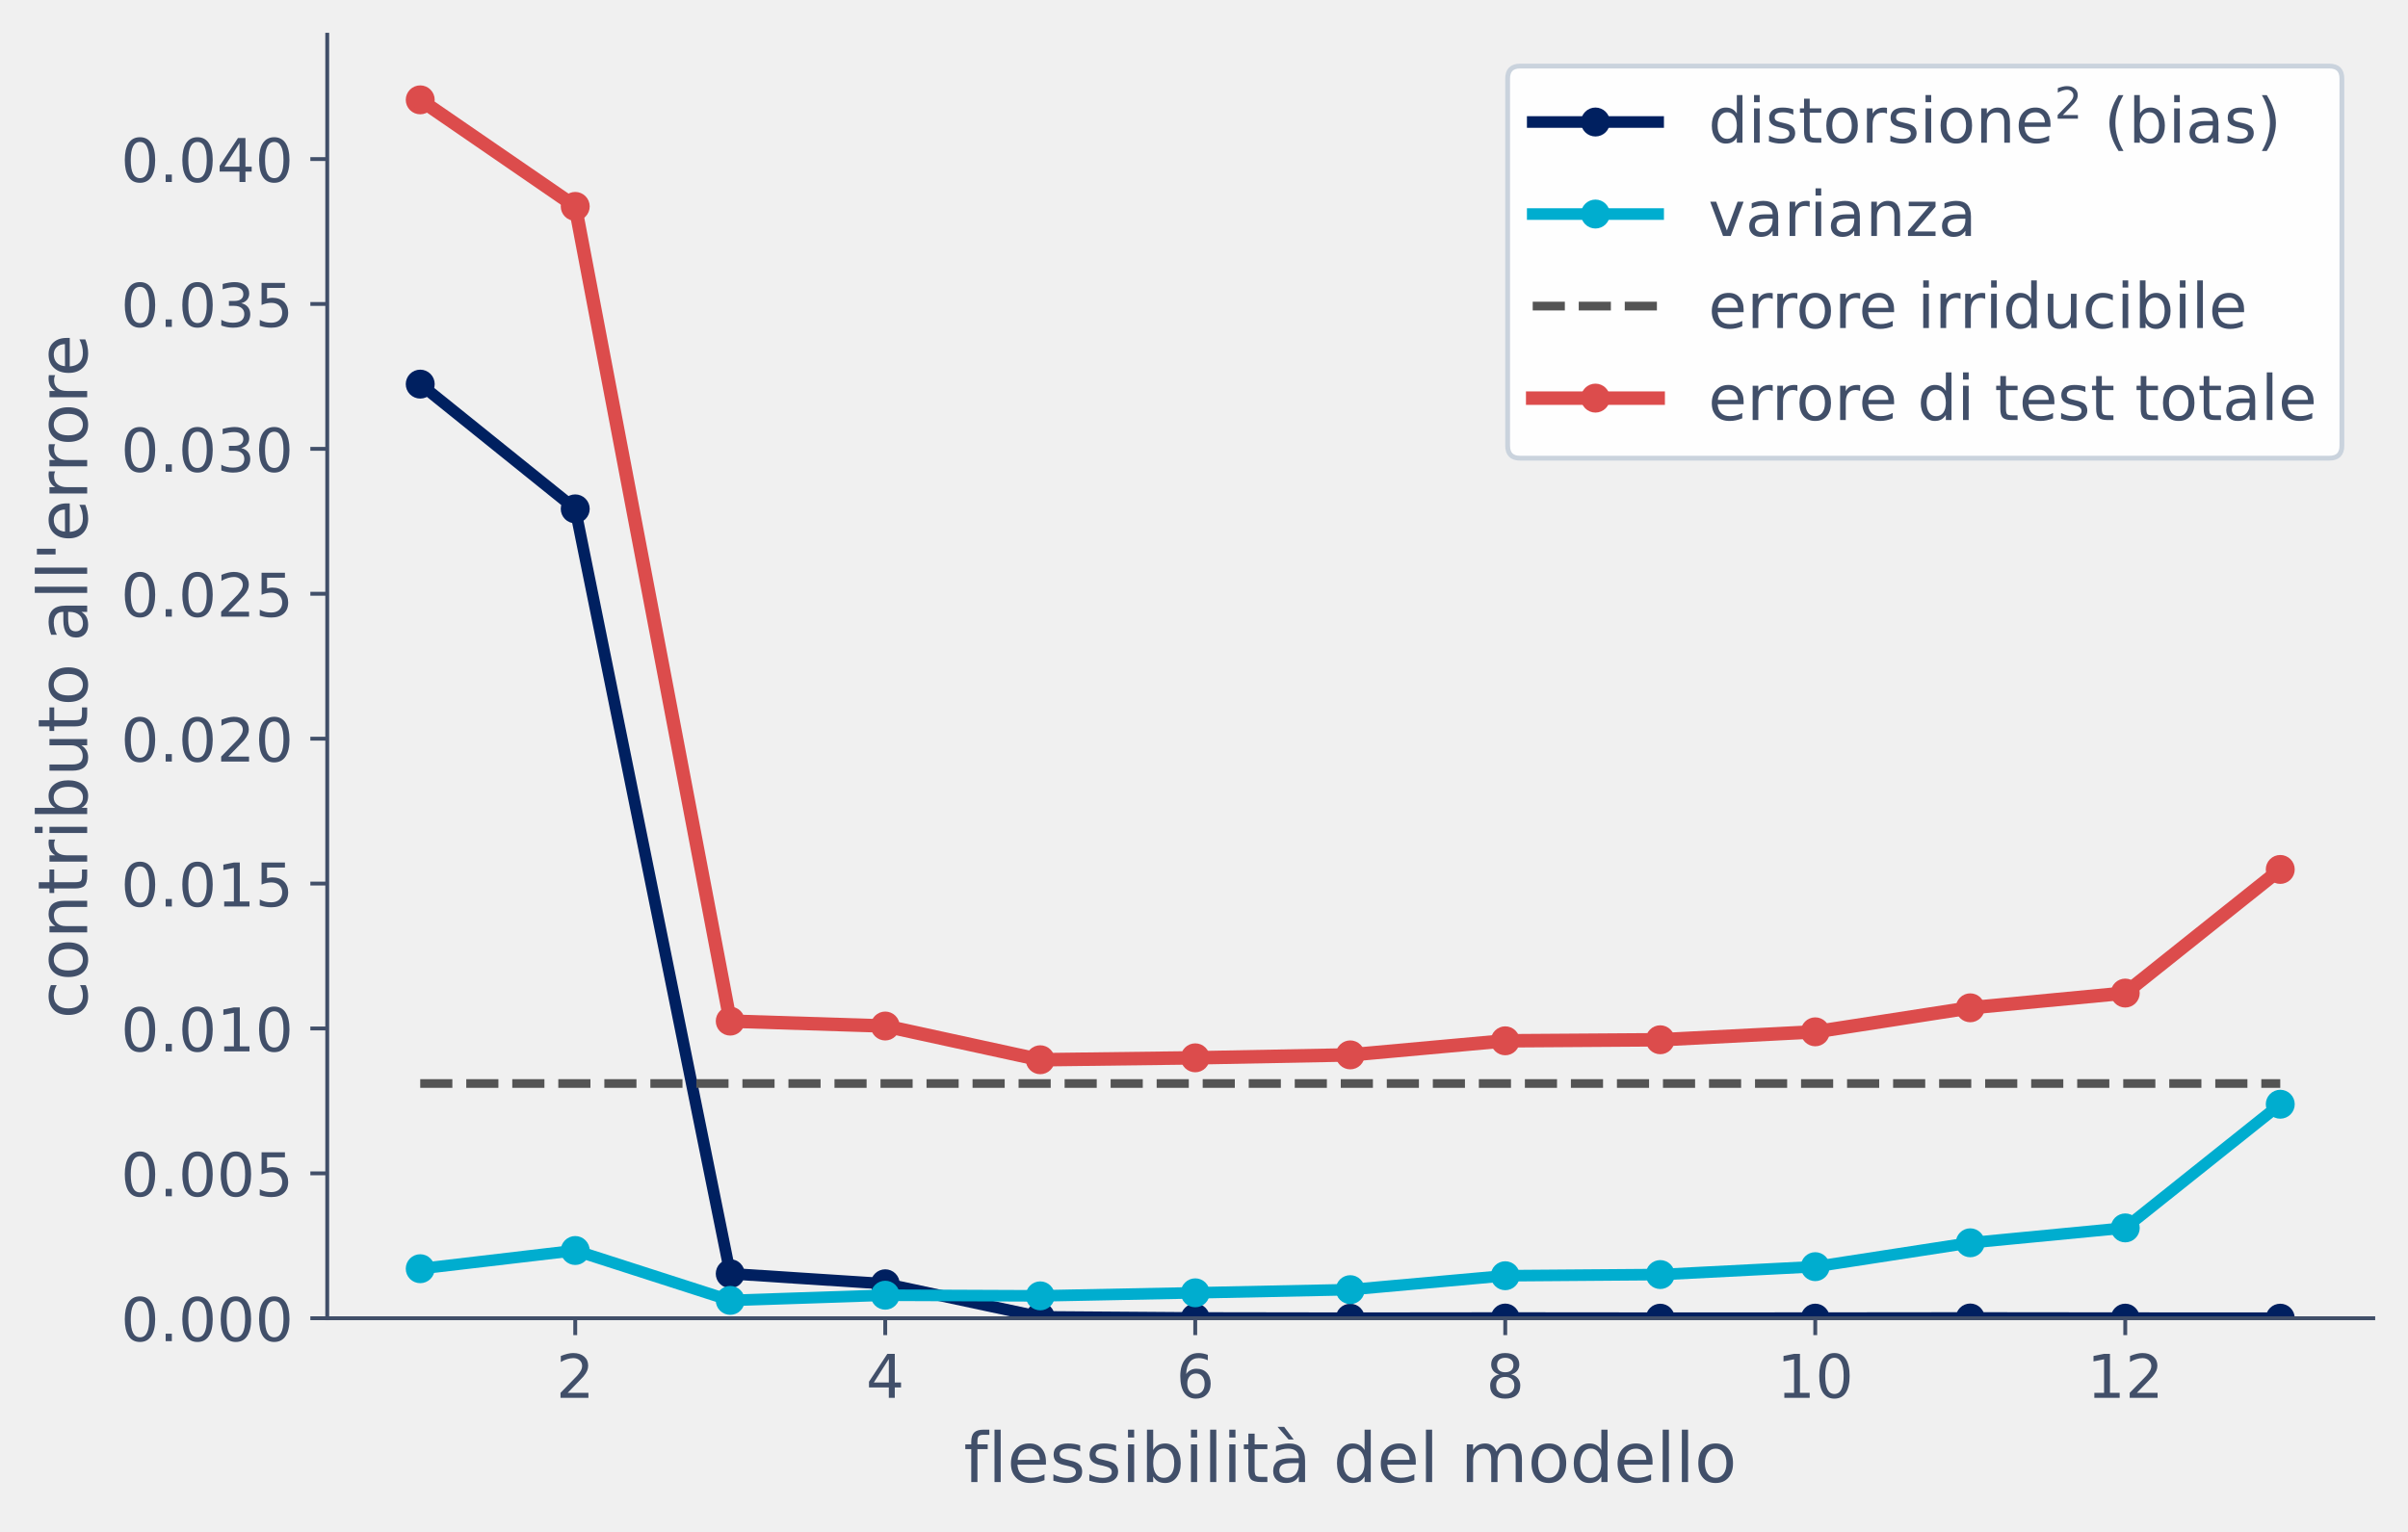
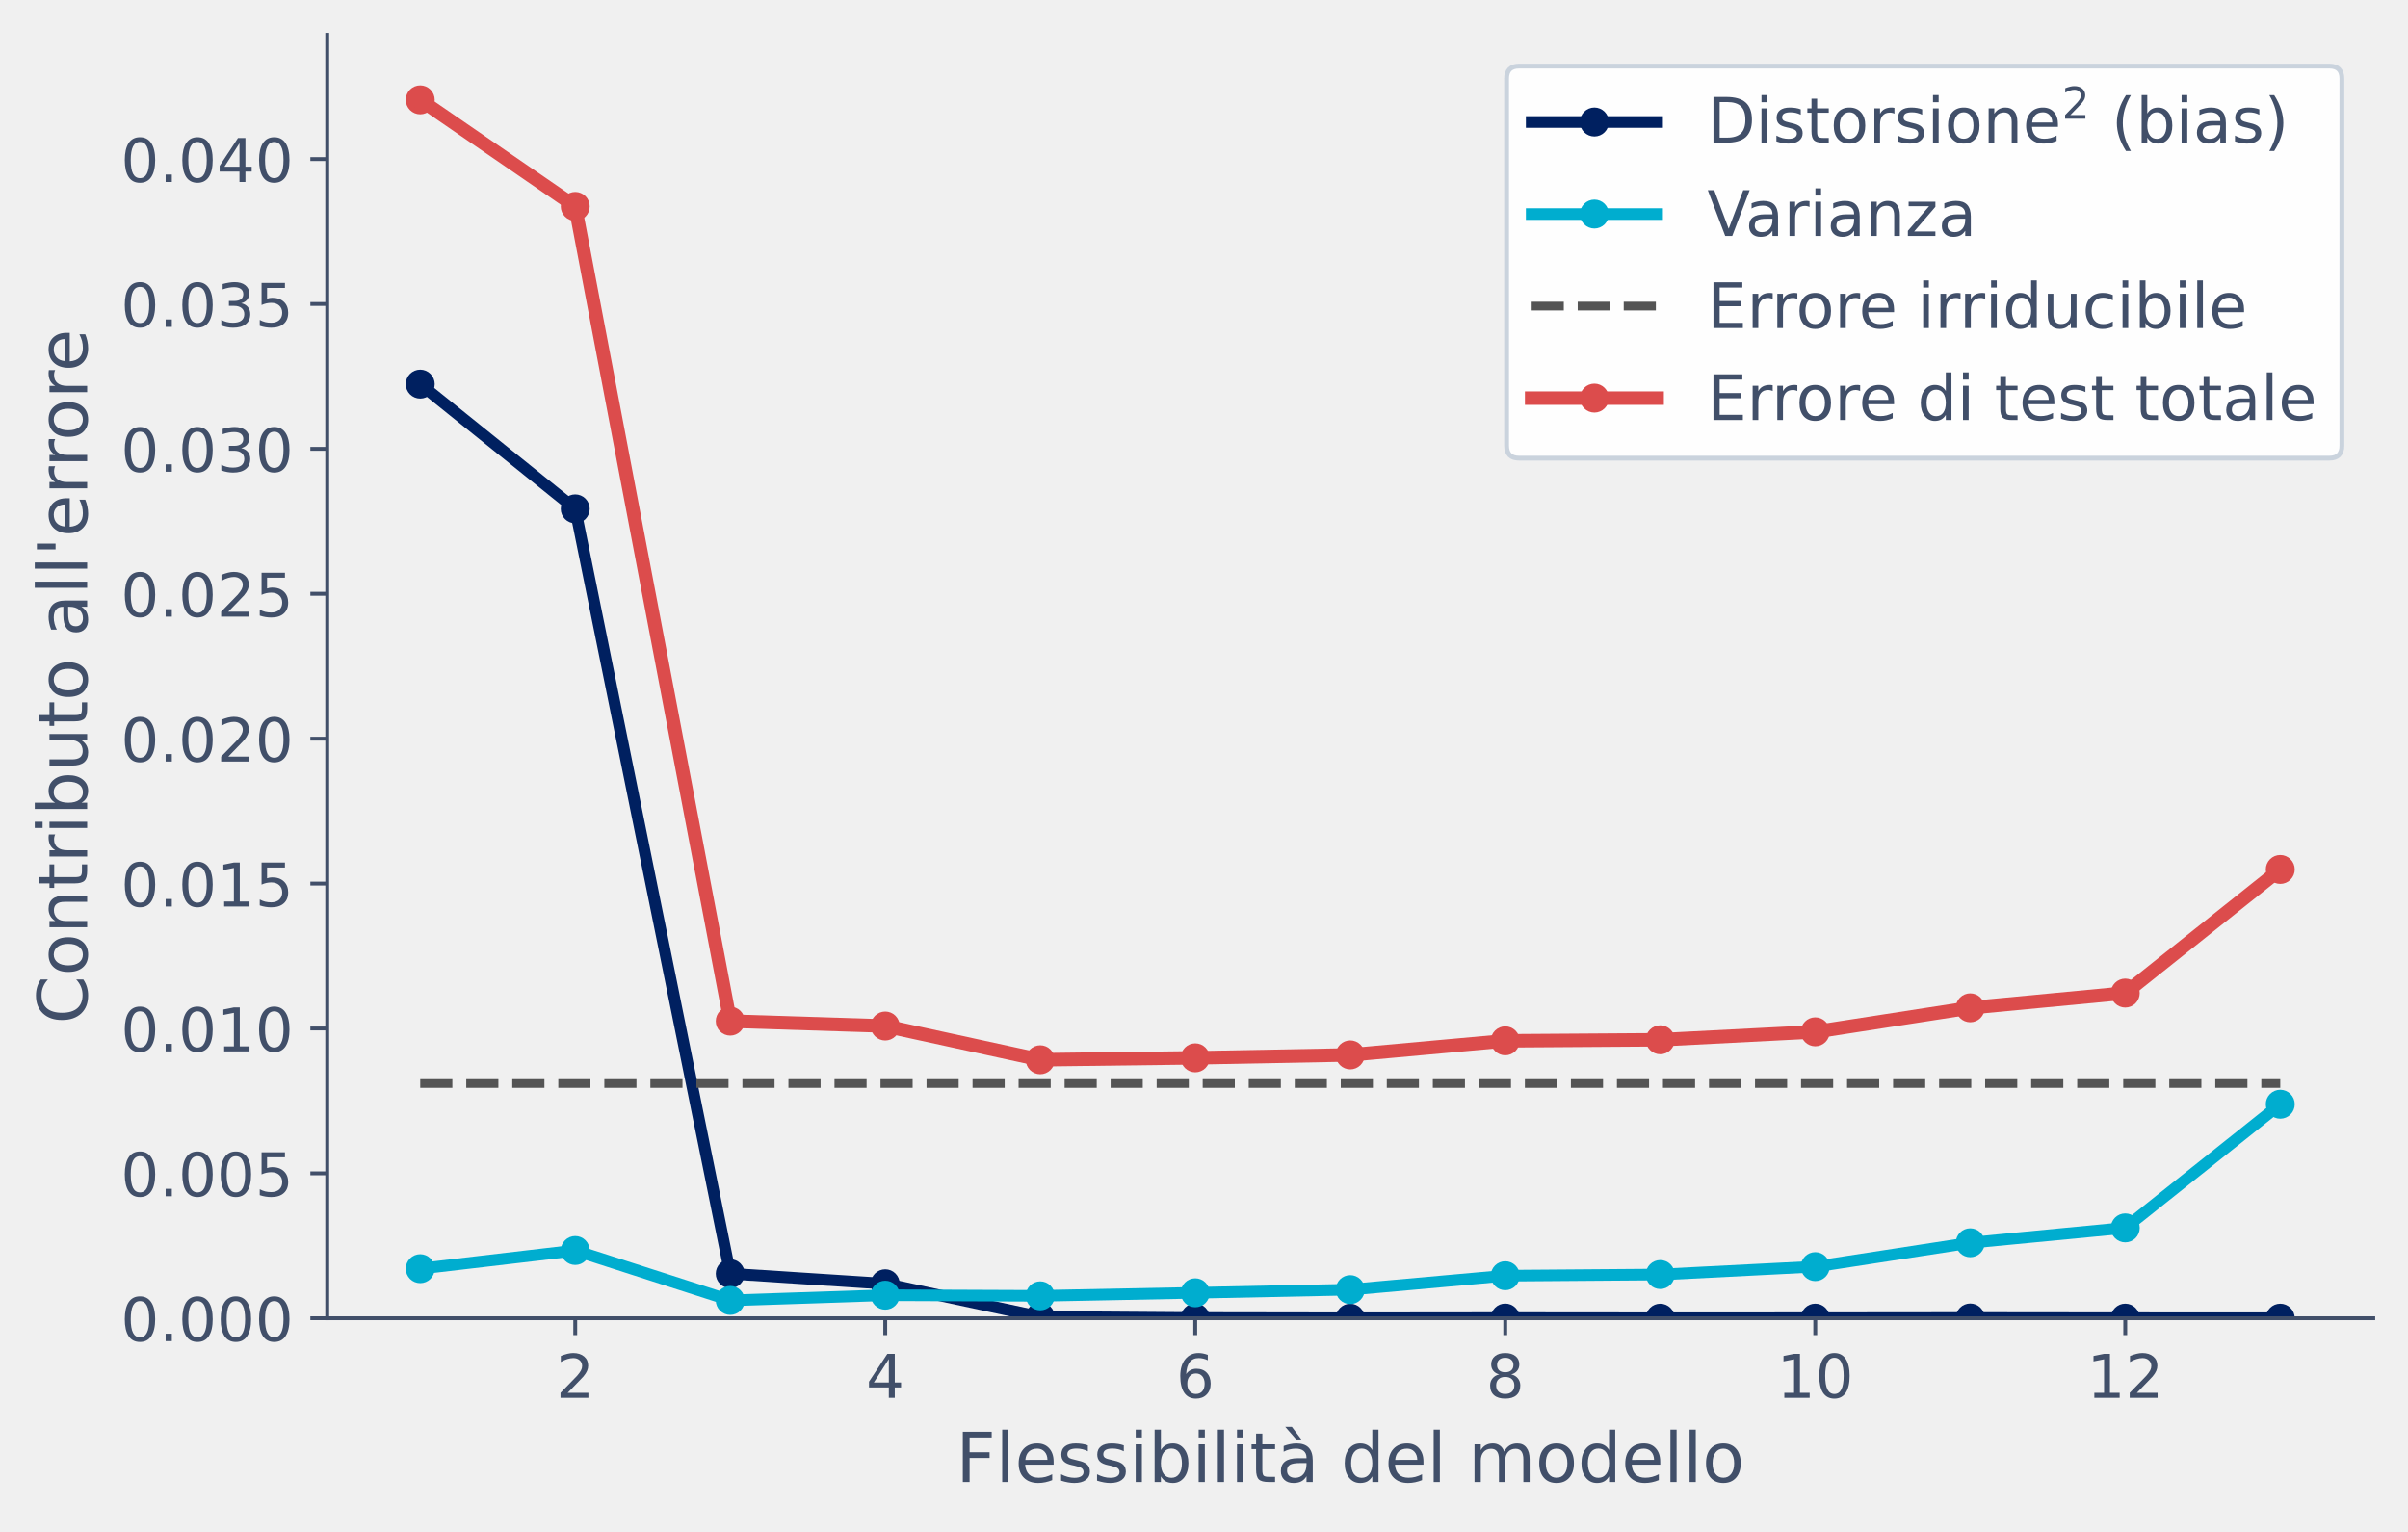
<svg xmlns="http://www.w3.org/2000/svg" xmlns:xlink="http://www.w3.org/1999/xlink" width="499.105pt" height="317.449pt" viewBox="0 0 499.105 317.449" version="1.1">
  <defs>
    <style type="text/css">*{stroke-linejoin: round; stroke-linecap: butt}</style>
  </defs>
  <g id="figure_1">
    <g id="patch_1">
      <path d="M 0 317.449  L 499.105 317.449  L 499.105 0  L 0 0  L 0 317.449  z " style="fill: none" />
    </g>
    <g id="axes_1">
      <g id="patch_2">
        <path d="M 67.825 273.312  L 491.905 273.312  L 491.905 7.2  L 67.825 7.2  L 67.825 273.312  z " style="fill: none" />
      </g>
      <g id="matplotlib.axis_1">
        <g id="xtick_1">
          <g id="line2d_1">
            <defs>
-               <path id="m27795bb4eb" d="M 0 0  L 0 3.5  " style="stroke: #414f69; stroke-width: 0.8" />
+               <path id="mdac501fcdd" d="M 0 0  L 0 3.5  " style="stroke: #414f69; stroke-width: 0.8" />
            </defs>
            <g>
-               <use xlink:href="#m27795bb4eb" x="119.229" y="273.312" style="fill: #414f69; stroke: #414f69; stroke-width: 0.8" />
+               <use xlink:href="#mdac501fcdd" x="119.229" y="273.312" style="fill: #414f69; stroke: #414f69; stroke-width: 0.8" />
            </g>
          </g>
          <g id="text_1">
            <text style="font-size: 12.5px; font-family: 'DejaVu Sans'; text-anchor: middle; fill: #414f69" x="119.229" y="289.81" transform="rotate(-0 119.2285 289.81)">2</text>
          </g>
        </g>
        <g id="xtick_2">
          <g id="line2d_2">
            <g>
-               <use xlink:href="#m27795bb4eb" x="183.483" y="273.312" style="fill: #414f69; stroke: #414f69; stroke-width: 0.8" />
+               <use xlink:href="#mdac501fcdd" x="183.483" y="273.312" style="fill: #414f69; stroke: #414f69; stroke-width: 0.8" />
            </g>
          </g>
          <g id="text_2">
            <text style="font-size: 12.5px; font-family: 'DejaVu Sans'; text-anchor: middle; fill: #414f69" x="183.483" y="289.81" transform="rotate(-0 183.4831 289.81)">4</text>
          </g>
        </g>
        <g id="xtick_3">
          <g id="line2d_3">
            <g>
-               <use xlink:href="#m27795bb4eb" x="247.738" y="273.312" style="fill: #414f69; stroke: #414f69; stroke-width: 0.8" />
+               <use xlink:href="#mdac501fcdd" x="247.738" y="273.312" style="fill: #414f69; stroke: #414f69; stroke-width: 0.8" />
            </g>
          </g>
          <g id="text_3">
            <text style="font-size: 12.5px; font-family: 'DejaVu Sans'; text-anchor: middle; fill: #414f69" x="247.738" y="289.81" transform="rotate(-0 247.7376 289.81)">6</text>
          </g>
        </g>
        <g id="xtick_4">
          <g id="line2d_4">
            <g>
-               <use xlink:href="#m27795bb4eb" x="311.992" y="273.312" style="fill: #414f69; stroke: #414f69; stroke-width: 0.8" />
+               <use xlink:href="#mdac501fcdd" x="311.992" y="273.312" style="fill: #414f69; stroke: #414f69; stroke-width: 0.8" />
            </g>
          </g>
          <g id="text_4">
            <text style="font-size: 12.5px; font-family: 'DejaVu Sans'; text-anchor: middle; fill: #414f69" x="311.992" y="289.81" transform="rotate(-0 311.9921 289.81)">8</text>
          </g>
        </g>
        <g id="xtick_5">
          <g id="line2d_5">
            <g>
-               <use xlink:href="#m27795bb4eb" x="376.247" y="273.312" style="fill: #414f69; stroke: #414f69; stroke-width: 0.8" />
+               <use xlink:href="#mdac501fcdd" x="376.247" y="273.312" style="fill: #414f69; stroke: #414f69; stroke-width: 0.8" />
            </g>
          </g>
          <g id="text_5">
            <text style="font-size: 12.5px; font-family: 'DejaVu Sans'; text-anchor: middle; fill: #414f69" x="376.247" y="289.81" transform="rotate(-0 376.2467 289.81)">10</text>
          </g>
        </g>
        <g id="xtick_6">
          <g id="line2d_6">
            <g>
-               <use xlink:href="#m27795bb4eb" x="440.501" y="273.312" style="fill: #414f69; stroke: #414f69; stroke-width: 0.8" />
+               <use xlink:href="#mdac501fcdd" x="440.501" y="273.312" style="fill: #414f69; stroke: #414f69; stroke-width: 0.8" />
            </g>
          </g>
          <g id="text_6">
            <text style="font-size: 12.5px; font-family: 'DejaVu Sans'; text-anchor: middle; fill: #414f69" x="440.501" y="289.81" transform="rotate(-0 440.5012 289.81)">12</text>
          </g>
        </g>
        <g id="text_7">
-           <text style="font-size: 14.3px; font-family: 'DejaVu Sans'; text-anchor: middle; fill: #414f69" x="279.865" y="307.275" transform="rotate(-0 279.8649 307.2754)">flessibilità del modello</text>
+           <text style="font-size: 14.3px; font-family: 'DejaVu Sans'; text-anchor: middle; fill: #414f69" x="279.865" y="307.275" transform="rotate(-0 279.8649 307.2754)">Flessibilità del modello</text>
        </g>
      </g>
      <g id="matplotlib.axis_2">
        <g id="ytick_1">
          <g id="line2d_7">
            <defs>
-               <path id="mf05a79d968" d="M 0 0  L -3.5 0  " style="stroke: #414f69; stroke-width: 0.8" />
+               <path id="m3d35ee4eb3" d="M 0 0  L -3.5 0  " style="stroke: #414f69; stroke-width: 0.8" />
            </defs>
            <g>
-               <use xlink:href="#mf05a79d968" x="67.825" y="273.312" style="fill: #414f69; stroke: #414f69; stroke-width: 0.8" />
+               <use xlink:href="#m3d35ee4eb3" x="67.825" y="273.312" style="fill: #414f69; stroke: #414f69; stroke-width: 0.8" />
            </g>
          </g>
          <g id="text_8">
            <text style="font-size: 12.5px; font-family: 'DejaVu Sans'; text-anchor: end; fill: #414f69" x="60.825" y="278.061" transform="rotate(-0 60.82487 278.061)">0.000</text>
          </g>
        </g>
        <g id="ytick_2">
          <g id="line2d_8">
            <g>
-               <use xlink:href="#mf05a79d968" x="67.825" y="243.271" style="fill: #414f69; stroke: #414f69; stroke-width: 0.8" />
+               <use xlink:href="#m3d35ee4eb3" x="67.825" y="243.271" style="fill: #414f69; stroke: #414f69; stroke-width: 0.8" />
            </g>
          </g>
          <g id="text_9">
            <text style="font-size: 12.5px; font-family: 'DejaVu Sans'; text-anchor: end; fill: #414f69" x="60.825" y="248.02" transform="rotate(-0 60.82487 248.0198)">0.005</text>
          </g>
        </g>
        <g id="ytick_3">
          <g id="line2d_9">
            <g>
-               <use xlink:href="#mf05a79d968" x="67.825" y="213.23" style="fill: #414f69; stroke: #414f69; stroke-width: 0.8" />
+               <use xlink:href="#m3d35ee4eb3" x="67.825" y="213.23" style="fill: #414f69; stroke: #414f69; stroke-width: 0.8" />
            </g>
          </g>
          <g id="text_10">
            <text style="font-size: 12.5px; font-family: 'DejaVu Sans'; text-anchor: end; fill: #414f69" x="60.825" y="217.979" transform="rotate(-0 60.82487 217.9786)">0.010</text>
          </g>
        </g>
        <g id="ytick_4">
          <g id="line2d_10">
            <g>
-               <use xlink:href="#mf05a79d968" x="67.825" y="183.188" style="fill: #414f69; stroke: #414f69; stroke-width: 0.8" />
+               <use xlink:href="#m3d35ee4eb3" x="67.825" y="183.188" style="fill: #414f69; stroke: #414f69; stroke-width: 0.8" />
            </g>
          </g>
          <g id="text_11">
            <text style="font-size: 12.5px; font-family: 'DejaVu Sans'; text-anchor: end; fill: #414f69" x="60.825" y="187.937" transform="rotate(-0 60.82487 187.9374)">0.015</text>
          </g>
        </g>
        <g id="ytick_5">
          <g id="line2d_11">
            <g>
-               <use xlink:href="#mf05a79d968" x="67.825" y="153.147" style="fill: #414f69; stroke: #414f69; stroke-width: 0.8" />
+               <use xlink:href="#m3d35ee4eb3" x="67.825" y="153.147" style="fill: #414f69; stroke: #414f69; stroke-width: 0.8" />
            </g>
          </g>
          <g id="text_12">
            <text style="font-size: 12.5px; font-family: 'DejaVu Sans'; text-anchor: end; fill: #414f69" x="60.825" y="157.896" transform="rotate(-0 60.82487 157.8961)">0.020</text>
          </g>
        </g>
        <g id="ytick_6">
          <g id="line2d_12">
            <g>
-               <use xlink:href="#mf05a79d968" x="67.825" y="123.106" style="fill: #414f69; stroke: #414f69; stroke-width: 0.8" />
+               <use xlink:href="#m3d35ee4eb3" x="67.825" y="123.106" style="fill: #414f69; stroke: #414f69; stroke-width: 0.8" />
            </g>
          </g>
          <g id="text_13">
            <text style="font-size: 12.5px; font-family: 'DejaVu Sans'; text-anchor: end; fill: #414f69" x="60.825" y="127.855" transform="rotate(-0 60.82487 127.8549)">0.025</text>
          </g>
        </g>
        <g id="ytick_7">
          <g id="line2d_13">
            <g>
-               <use xlink:href="#mf05a79d968" x="67.825" y="93.065" style="fill: #414f69; stroke: #414f69; stroke-width: 0.8" />
+               <use xlink:href="#m3d35ee4eb3" x="67.825" y="93.065" style="fill: #414f69; stroke: #414f69; stroke-width: 0.8" />
            </g>
          </g>
          <g id="text_14">
            <text style="font-size: 12.5px; font-family: 'DejaVu Sans'; text-anchor: end; fill: #414f69" x="60.825" y="97.814" transform="rotate(-0 60.82487 97.81369)">0.030</text>
          </g>
        </g>
        <g id="ytick_8">
          <g id="line2d_14">
            <g>
-               <use xlink:href="#mf05a79d968" x="67.825" y="63.023" style="fill: #414f69; stroke: #414f69; stroke-width: 0.8" />
+               <use xlink:href="#m3d35ee4eb3" x="67.825" y="63.023" style="fill: #414f69; stroke: #414f69; stroke-width: 0.8" />
            </g>
          </g>
          <g id="text_15">
            <text style="font-size: 12.5px; font-family: 'DejaVu Sans'; text-anchor: end; fill: #414f69" x="60.825" y="67.772" transform="rotate(-0 60.82487 67.77246)">0.035</text>
          </g>
        </g>
        <g id="ytick_9">
          <g id="line2d_15">
            <g>
-               <use xlink:href="#mf05a79d968" x="67.825" y="32.982" style="fill: #414f69; stroke: #414f69; stroke-width: 0.8" />
+               <use xlink:href="#m3d35ee4eb3" x="67.825" y="32.982" style="fill: #414f69; stroke: #414f69; stroke-width: 0.8" />
            </g>
          </g>
          <g id="text_16">
            <text style="font-size: 12.5px; font-family: 'DejaVu Sans'; text-anchor: end; fill: #414f69" x="60.825" y="37.731" transform="rotate(-0 60.82487 37.73124)">0.040</text>
          </g>
        </g>
        <g id="text_17">
-           <text style="font-size: 14.3px; font-family: 'DejaVu Sans'; text-anchor: middle; fill: #414f69" x="18.066" y="140.256" transform="rotate(-90 18.06577 140.256)">contributo all'errore</text>
+           <text style="font-size: 14.3px; font-family: 'DejaVu Sans'; text-anchor: middle; fill: #414f69" x="18.066" y="140.256" transform="rotate(-90 18.06577 140.256)">Contributo all'errore</text>
        </g>
      </g>
      <g id="line2d_16">
-         <path d="M 87.101 79.639  L 119.229 105.504  L 151.356 264.077  L 183.483 266.166  L 215.61 273.028  L 247.738 273.257  L 279.865 273.305  L 311.992 273.272  L 344.119 273.3  L 376.247 273.29  L 408.374 273.258  L 440.501 273.291  L 472.629 273.298  " clip-path="url(#pfa9c68629e)" style="fill: none; stroke: #002060; stroke-width: 2.4; stroke-linecap: square" />
+         <path d="M 87.101 79.639  L 119.229 105.504  L 151.356 264.077  L 183.483 266.166  L 215.61 273.028  L 247.738 273.257  L 279.865 273.305  L 311.992 273.272  L 344.119 273.3  L 376.247 273.29  L 408.374 273.258  L 440.501 273.291  L 472.629 273.298  " clip-path="url(#p7680733e7f)" style="fill: none; stroke: #002060; stroke-width: 2.4; stroke-linecap: square" />
        <defs>
-           <path id="m53b43999d1" d="M 0 2.5  C 0.663 2.5 1.299 2.237 1.768 1.768  C 2.237 1.299 2.5 0.663 2.5 0  C 2.5 -0.663 2.237 -1.299 1.768 -1.768  C 1.299 -2.237 0.663 -2.5 0 -2.5  C -0.663 -2.5 -1.299 -2.237 -1.768 -1.768  C -2.237 -1.299 -2.5 -0.663 -2.5 0  C -2.5 0.663 -2.237 1.299 -1.768 1.768  C -1.299 2.237 -0.663 2.5 0 2.5  z " style="stroke: #002060" />
+           <path id="mfb3a9d0951" d="M 0 2.5  C 0.663 2.5 1.299 2.237 1.768 1.768  C 2.237 1.299 2.5 0.663 2.5 0  C 2.5 -0.663 2.237 -1.299 1.768 -1.768  C 1.299 -2.237 0.663 -2.5 0 -2.5  C -0.663 -2.5 -1.299 -2.237 -1.768 -1.768  C -2.237 -1.299 -2.5 -0.663 -2.5 0  C -2.5 0.663 -2.237 1.299 -1.768 1.768  C -1.299 2.237 -0.663 2.5 0 2.5  z " style="stroke: #002060" />
        </defs>
-         <g clip-path="url(#pfa9c68629e)">
-           <use xlink:href="#m53b43999d1" x="87.101" y="79.639" style="fill: #002060; stroke: #002060" />
-           <use xlink:href="#m53b43999d1" x="119.229" y="105.504" style="fill: #002060; stroke: #002060" />
-           <use xlink:href="#m53b43999d1" x="151.356" y="264.077" style="fill: #002060; stroke: #002060" />
-           <use xlink:href="#m53b43999d1" x="183.483" y="266.166" style="fill: #002060; stroke: #002060" />
-           <use xlink:href="#m53b43999d1" x="215.61" y="273.028" style="fill: #002060; stroke: #002060" />
-           <use xlink:href="#m53b43999d1" x="247.738" y="273.257" style="fill: #002060; stroke: #002060" />
-           <use xlink:href="#m53b43999d1" x="279.865" y="273.305" style="fill: #002060; stroke: #002060" />
-           <use xlink:href="#m53b43999d1" x="311.992" y="273.272" style="fill: #002060; stroke: #002060" />
-           <use xlink:href="#m53b43999d1" x="344.119" y="273.3" style="fill: #002060; stroke: #002060" />
-           <use xlink:href="#m53b43999d1" x="376.247" y="273.29" style="fill: #002060; stroke: #002060" />
-           <use xlink:href="#m53b43999d1" x="408.374" y="273.258" style="fill: #002060; stroke: #002060" />
-           <use xlink:href="#m53b43999d1" x="440.501" y="273.291" style="fill: #002060; stroke: #002060" />
-           <use xlink:href="#m53b43999d1" x="472.629" y="273.298" style="fill: #002060; stroke: #002060" />
+         <g clip-path="url(#p7680733e7f)">
+           <use xlink:href="#mfb3a9d0951" x="87.101" y="79.639" style="fill: #002060; stroke: #002060" />
+           <use xlink:href="#mfb3a9d0951" x="119.229" y="105.504" style="fill: #002060; stroke: #002060" />
+           <use xlink:href="#mfb3a9d0951" x="151.356" y="264.077" style="fill: #002060; stroke: #002060" />
+           <use xlink:href="#mfb3a9d0951" x="183.483" y="266.166" style="fill: #002060; stroke: #002060" />
+           <use xlink:href="#mfb3a9d0951" x="215.61" y="273.028" style="fill: #002060; stroke: #002060" />
+           <use xlink:href="#mfb3a9d0951" x="247.738" y="273.257" style="fill: #002060; stroke: #002060" />
+           <use xlink:href="#mfb3a9d0951" x="279.865" y="273.305" style="fill: #002060; stroke: #002060" />
+           <use xlink:href="#mfb3a9d0951" x="311.992" y="273.272" style="fill: #002060; stroke: #002060" />
+           <use xlink:href="#mfb3a9d0951" x="344.119" y="273.3" style="fill: #002060; stroke: #002060" />
+           <use xlink:href="#mfb3a9d0951" x="376.247" y="273.29" style="fill: #002060; stroke: #002060" />
+           <use xlink:href="#mfb3a9d0951" x="408.374" y="273.258" style="fill: #002060; stroke: #002060" />
+           <use xlink:href="#mfb3a9d0951" x="440.501" y="273.291" style="fill: #002060; stroke: #002060" />
+           <use xlink:href="#mfb3a9d0951" x="472.629" y="273.298" style="fill: #002060; stroke: #002060" />
        </g>
      </g>
      <g id="line2d_17">
-         <path d="M 87.101 263.042  L 119.229 259.268  L 151.356 269.611  L 183.483 268.537  L 215.61 268.67  L 247.738 268.04  L 279.865 267.384  L 311.992 264.497  L 344.119 264.254  L 376.247 262.618  L 408.374 257.669  L 440.501 254.582  L 472.629 228.942  " clip-path="url(#pfa9c68629e)" style="fill: none; stroke: #00adcf; stroke-width: 2.4; stroke-linecap: square" />
+         <path d="M 87.101 263.042  L 119.229 259.268  L 151.356 269.611  L 183.483 268.537  L 215.61 268.67  L 247.738 268.04  L 279.865 267.384  L 311.992 264.497  L 344.119 264.254  L 376.247 262.618  L 408.374 257.669  L 440.501 254.582  L 472.629 228.942  " clip-path="url(#p7680733e7f)" style="fill: none; stroke: #00adcf; stroke-width: 2.4; stroke-linecap: square" />
        <defs>
-           <path id="ma9a617219a" d="M 0 2.5  C 0.663 2.5 1.299 2.237 1.768 1.768  C 2.237 1.299 2.5 0.663 2.5 0  C 2.5 -0.663 2.237 -1.299 1.768 -1.768  C 1.299 -2.237 0.663 -2.5 0 -2.5  C -0.663 -2.5 -1.299 -2.237 -1.768 -1.768  C -2.237 -1.299 -2.5 -0.663 -2.5 0  C -2.5 0.663 -2.237 1.299 -1.768 1.768  C -1.299 2.237 -0.663 2.5 0 2.5  z " style="stroke: #00adcf" />
+           <path id="m42664ffb64" d="M 0 2.5  C 0.663 2.5 1.299 2.237 1.768 1.768  C 2.237 1.299 2.5 0.663 2.5 0  C 2.5 -0.663 2.237 -1.299 1.768 -1.768  C 1.299 -2.237 0.663 -2.5 0 -2.5  C -0.663 -2.5 -1.299 -2.237 -1.768 -1.768  C -2.237 -1.299 -2.5 -0.663 -2.5 0  C -2.5 0.663 -2.237 1.299 -1.768 1.768  C -1.299 2.237 -0.663 2.5 0 2.5  z " style="stroke: #00adcf" />
        </defs>
-         <g clip-path="url(#pfa9c68629e)">
-           <use xlink:href="#ma9a617219a" x="87.101" y="263.042" style="fill: #00adcf; stroke: #00adcf" />
-           <use xlink:href="#ma9a617219a" x="119.229" y="259.268" style="fill: #00adcf; stroke: #00adcf" />
-           <use xlink:href="#ma9a617219a" x="151.356" y="269.611" style="fill: #00adcf; stroke: #00adcf" />
-           <use xlink:href="#ma9a617219a" x="183.483" y="268.537" style="fill: #00adcf; stroke: #00adcf" />
-           <use xlink:href="#ma9a617219a" x="215.61" y="268.67" style="fill: #00adcf; stroke: #00adcf" />
-           <use xlink:href="#ma9a617219a" x="247.738" y="268.04" style="fill: #00adcf; stroke: #00adcf" />
-           <use xlink:href="#ma9a617219a" x="279.865" y="267.384" style="fill: #00adcf; stroke: #00adcf" />
-           <use xlink:href="#ma9a617219a" x="311.992" y="264.497" style="fill: #00adcf; stroke: #00adcf" />
-           <use xlink:href="#ma9a617219a" x="344.119" y="264.254" style="fill: #00adcf; stroke: #00adcf" />
-           <use xlink:href="#ma9a617219a" x="376.247" y="262.618" style="fill: #00adcf; stroke: #00adcf" />
-           <use xlink:href="#ma9a617219a" x="408.374" y="257.669" style="fill: #00adcf; stroke: #00adcf" />
-           <use xlink:href="#ma9a617219a" x="440.501" y="254.582" style="fill: #00adcf; stroke: #00adcf" />
-           <use xlink:href="#ma9a617219a" x="472.629" y="228.942" style="fill: #00adcf; stroke: #00adcf" />
+         <g clip-path="url(#p7680733e7f)">
+           <use xlink:href="#m42664ffb64" x="87.101" y="263.042" style="fill: #00adcf; stroke: #00adcf" />
+           <use xlink:href="#m42664ffb64" x="119.229" y="259.268" style="fill: #00adcf; stroke: #00adcf" />
+           <use xlink:href="#m42664ffb64" x="151.356" y="269.611" style="fill: #00adcf; stroke: #00adcf" />
+           <use xlink:href="#m42664ffb64" x="183.483" y="268.537" style="fill: #00adcf; stroke: #00adcf" />
+           <use xlink:href="#m42664ffb64" x="215.61" y="268.67" style="fill: #00adcf; stroke: #00adcf" />
+           <use xlink:href="#m42664ffb64" x="247.738" y="268.04" style="fill: #00adcf; stroke: #00adcf" />
+           <use xlink:href="#m42664ffb64" x="279.865" y="267.384" style="fill: #00adcf; stroke: #00adcf" />
+           <use xlink:href="#m42664ffb64" x="311.992" y="264.497" style="fill: #00adcf; stroke: #00adcf" />
+           <use xlink:href="#m42664ffb64" x="344.119" y="264.254" style="fill: #00adcf; stroke: #00adcf" />
+           <use xlink:href="#m42664ffb64" x="376.247" y="262.618" style="fill: #00adcf; stroke: #00adcf" />
+           <use xlink:href="#m42664ffb64" x="408.374" y="257.669" style="fill: #00adcf; stroke: #00adcf" />
+           <use xlink:href="#m42664ffb64" x="440.501" y="254.582" style="fill: #00adcf; stroke: #00adcf" />
+           <use xlink:href="#m42664ffb64" x="472.629" y="228.942" style="fill: #00adcf; stroke: #00adcf" />
        </g>
      </g>
      <g id="line2d_18">
-         <path d="M 87.101 224.645  L 119.229 224.645  L 151.356 224.645  L 183.483 224.645  L 215.61 224.645  L 247.738 224.645  L 279.865 224.645  L 311.992 224.645  L 344.119 224.645  L 376.247 224.645  L 408.374 224.645  L 440.501 224.645  L 472.629 224.645  " clip-path="url(#pfa9c68629e)" style="fill: none; stroke-dasharray: 6.66,2.88; stroke-dashoffset: 0; stroke: #545454; stroke-width: 1.8" />
+         <path d="M 87.101 224.645  L 119.229 224.645  L 151.356 224.645  L 183.483 224.645  L 215.61 224.645  L 247.738 224.645  L 279.865 224.645  L 311.992 224.645  L 344.119 224.645  L 376.247 224.645  L 408.374 224.645  L 440.501 224.645  L 472.629 224.645  " clip-path="url(#p7680733e7f)" style="fill: none; stroke-dasharray: 6.66,2.88; stroke-dashoffset: 0; stroke: #545454; stroke-width: 1.8" />
      </g>
      <g id="line2d_19">
-         <path d="M 87.101 20.702  L 119.229 42.794  L 151.356 211.709  L 183.483 212.724  L 215.61 219.719  L 247.738 219.319  L 279.865 218.71  L 311.992 215.791  L 344.119 215.576  L 376.247 213.929  L 408.374 208.949  L 440.501 205.894  L 472.629 180.261  " clip-path="url(#pfa9c68629e)" style="fill: none; stroke: #dc4c4c; stroke-width: 2.8; stroke-linecap: square" />
+         <path d="M 87.101 20.702  L 119.229 42.794  L 151.356 211.709  L 183.483 212.724  L 215.61 219.719  L 247.738 219.319  L 279.865 218.71  L 311.992 215.791  L 344.119 215.576  L 376.247 213.929  L 408.374 208.949  L 440.501 205.894  L 472.629 180.261  " clip-path="url(#p7680733e7f)" style="fill: none; stroke: #dc4c4c; stroke-width: 2.8; stroke-linecap: square" />
        <defs>
-           <path id="maf912aed4e" d="M 0 2.5  C 0.663 2.5 1.299 2.237 1.768 1.768  C 2.237 1.299 2.5 0.663 2.5 0  C 2.5 -0.663 2.237 -1.299 1.768 -1.768  C 1.299 -2.237 0.663 -2.5 0 -2.5  C -0.663 -2.5 -1.299 -2.237 -1.768 -1.768  C -2.237 -1.299 -2.5 -0.663 -2.5 0  C -2.5 0.663 -2.237 1.299 -1.768 1.768  C -1.299 2.237 -0.663 2.5 0 2.5  z " style="stroke: #dc4c4c" />
+           <path id="mf4eb471fdf" d="M 0 2.5  C 0.663 2.5 1.299 2.237 1.768 1.768  C 2.237 1.299 2.5 0.663 2.5 0  C 2.5 -0.663 2.237 -1.299 1.768 -1.768  C 1.299 -2.237 0.663 -2.5 0 -2.5  C -0.663 -2.5 -1.299 -2.237 -1.768 -1.768  C -2.237 -1.299 -2.5 -0.663 -2.5 0  C -2.5 0.663 -2.237 1.299 -1.768 1.768  C -1.299 2.237 -0.663 2.5 0 2.5  z " style="stroke: #dc4c4c" />
        </defs>
-         <g clip-path="url(#pfa9c68629e)">
-           <use xlink:href="#maf912aed4e" x="87.101" y="20.702" style="fill: #dc4c4c; stroke: #dc4c4c" />
-           <use xlink:href="#maf912aed4e" x="119.229" y="42.794" style="fill: #dc4c4c; stroke: #dc4c4c" />
-           <use xlink:href="#maf912aed4e" x="151.356" y="211.709" style="fill: #dc4c4c; stroke: #dc4c4c" />
-           <use xlink:href="#maf912aed4e" x="183.483" y="212.724" style="fill: #dc4c4c; stroke: #dc4c4c" />
-           <use xlink:href="#maf912aed4e" x="215.61" y="219.719" style="fill: #dc4c4c; stroke: #dc4c4c" />
-           <use xlink:href="#maf912aed4e" x="247.738" y="219.319" style="fill: #dc4c4c; stroke: #dc4c4c" />
-           <use xlink:href="#maf912aed4e" x="279.865" y="218.71" style="fill: #dc4c4c; stroke: #dc4c4c" />
-           <use xlink:href="#maf912aed4e" x="311.992" y="215.791" style="fill: #dc4c4c; stroke: #dc4c4c" />
-           <use xlink:href="#maf912aed4e" x="344.119" y="215.576" style="fill: #dc4c4c; stroke: #dc4c4c" />
-           <use xlink:href="#maf912aed4e" x="376.247" y="213.929" style="fill: #dc4c4c; stroke: #dc4c4c" />
-           <use xlink:href="#maf912aed4e" x="408.374" y="208.949" style="fill: #dc4c4c; stroke: #dc4c4c" />
-           <use xlink:href="#maf912aed4e" x="440.501" y="205.894" style="fill: #dc4c4c; stroke: #dc4c4c" />
-           <use xlink:href="#maf912aed4e" x="472.629" y="180.261" style="fill: #dc4c4c; stroke: #dc4c4c" />
+         <g clip-path="url(#p7680733e7f)">
+           <use xlink:href="#mf4eb471fdf" x="87.101" y="20.702" style="fill: #dc4c4c; stroke: #dc4c4c" />
+           <use xlink:href="#mf4eb471fdf" x="119.229" y="42.794" style="fill: #dc4c4c; stroke: #dc4c4c" />
+           <use xlink:href="#mf4eb471fdf" x="151.356" y="211.709" style="fill: #dc4c4c; stroke: #dc4c4c" />
+           <use xlink:href="#mf4eb471fdf" x="183.483" y="212.724" style="fill: #dc4c4c; stroke: #dc4c4c" />
+           <use xlink:href="#mf4eb471fdf" x="215.61" y="219.719" style="fill: #dc4c4c; stroke: #dc4c4c" />
+           <use xlink:href="#mf4eb471fdf" x="247.738" y="219.319" style="fill: #dc4c4c; stroke: #dc4c4c" />
+           <use xlink:href="#mf4eb471fdf" x="279.865" y="218.71" style="fill: #dc4c4c; stroke: #dc4c4c" />
+           <use xlink:href="#mf4eb471fdf" x="311.992" y="215.791" style="fill: #dc4c4c; stroke: #dc4c4c" />
+           <use xlink:href="#mf4eb471fdf" x="344.119" y="215.576" style="fill: #dc4c4c; stroke: #dc4c4c" />
+           <use xlink:href="#mf4eb471fdf" x="376.247" y="213.929" style="fill: #dc4c4c; stroke: #dc4c4c" />
+           <use xlink:href="#mf4eb471fdf" x="408.374" y="208.949" style="fill: #dc4c4c; stroke: #dc4c4c" />
+           <use xlink:href="#mf4eb471fdf" x="440.501" y="205.894" style="fill: #dc4c4c; stroke: #dc4c4c" />
+           <use xlink:href="#mf4eb471fdf" x="472.629" y="180.261" style="fill: #dc4c4c; stroke: #dc4c4c" />
        </g>
      </g>
      <g id="patch_3">
        <path d="M 67.825 273.312  L 67.825 7.2  " style="fill: none; stroke: #414f69; stroke-width: 0.8; stroke-linejoin: miter; stroke-linecap: square" />
      </g>
      <g id="patch_4">
        <path d="M 67.825 273.312  L 491.905 273.312  " style="fill: none; stroke: #414f69; stroke-width: 0.8; stroke-linejoin: miter; stroke-linecap: square" />
      </g>
      <g id="legend_1">
        <g id="patch_5">
-           <path d="M 315.085 94.995  L 482.805 94.995  Q 485.405 94.995 485.405 92.395  L 485.405 16.3  Q 485.405 13.7 482.805 13.7  L 315.085 13.7  Q 312.485 13.7 312.485 16.3  L 312.485 92.395  Q 312.485 94.995 315.085 94.995  z " style="fill: #ffffff; opacity: 0.96; stroke: #c9d2dd; stroke-linejoin: miter" />
+           <path d="M 314.869 94.995  L 482.805 94.995  Q 485.405 94.995 485.405 92.395  L 485.405 16.3  Q 485.405 13.7 482.805 13.7  L 314.869 13.7  Q 312.269 13.7 312.269 16.3  L 312.269 92.395  Q 312.269 94.995 314.869 94.995  z " style="fill: #ffffff; opacity: 0.96; stroke: #c9d2dd; stroke-linejoin: miter" />
        </g>
        <g id="line2d_20">
-           <path d="M 317.685 25.296  L 330.685 25.296  L 343.685 25.296  " style="fill: none; stroke: #002060; stroke-width: 2.4; stroke-linecap: square" />
+           <path d="M 317.469 25.296  L 330.469 25.296  L 343.469 25.296  " style="fill: none; stroke: #002060; stroke-width: 2.4; stroke-linecap: square" />
          <g>
-             <use xlink:href="#m53b43999d1" x="330.685" y="25.296" style="fill: #002060; stroke: #002060" />
+             <use xlink:href="#mfb3a9d0951" x="330.469" y="25.296" style="fill: #002060; stroke: #002060" />
          </g>
        </g>
        <g id="text_18">
-           <g style="fill: #414f69" transform="translate(354.0846 29.84641)">
+           <g style="fill: #414f69" transform="translate(353.8693 29.84641)">
            <text>
-               <tspan x="0" y="-0.264" style="font-size: 13px; font-family: 'DejaVu Sans'; fill: #414f69">d</tspan>
-               <tspan x="8.252" y="-0.264" style="font-size: 13px; font-family: 'DejaVu Sans'; fill: #414f69">i</tspan>
-               <tspan x="11.864" y="-0.264" style="font-size: 13px; font-family: 'DejaVu Sans'; fill: #414f69">s</tspan>
-               <tspan x="18.637" y="-0.264" style="font-size: 13px; font-family: 'DejaVu Sans'; fill: #414f69">t</tspan>
-               <tspan x="23.734" y="-0.264" style="font-size: 13px; font-family: 'DejaVu Sans'; fill: #414f69">o</tspan>
-               <tspan x="31.688" y="-0.264" style="font-size: 13px; font-family: 'DejaVu Sans'; fill: #414f69">r</tspan>
-               <tspan x="37.032" y="-0.264" style="font-size: 13px; font-family: 'DejaVu Sans'; fill: #414f69">s</tspan>
-               <tspan x="43.805" y="-0.264" style="font-size: 13px; font-family: 'DejaVu Sans'; fill: #414f69">i</tspan>
-               <tspan x="47.417" y="-0.264" style="font-size: 13px; font-family: 'DejaVu Sans'; fill: #414f69">o</tspan>
-               <tspan x="55.371" y="-0.264" style="font-size: 13px; font-family: 'DejaVu Sans'; fill: #414f69">n</tspan>
-               <tspan x="63.61" y="-0.264" style="font-size: 13px; font-family: 'DejaVu Sans'; fill: #414f69">e</tspan>
-               <tspan x="77.877" y="-0.264" style="font-size: 13px; font-family: 'DejaVu Sans'; fill: #414f69"> </tspan>
-               <tspan x="82.01" y="-0.264" style="font-size: 13px; font-family: 'DejaVu Sans'; fill: #414f69">(</tspan>
-               <tspan x="87.082" y="-0.264" style="font-size: 13px; font-family: 'DejaVu Sans'; fill: #414f69">b</tspan>
-               <tspan x="95.334" y="-0.264" style="font-size: 13px; font-family: 'DejaVu Sans'; fill: #414f69">i</tspan>
-               <tspan x="98.945" y="-0.264" style="font-size: 13px; font-family: 'DejaVu Sans'; fill: #414f69">a</tspan>
-               <tspan x="106.912" y="-0.264" style="font-size: 13px; font-family: 'DejaVu Sans'; fill: #414f69">s</tspan>
-               <tspan x="113.685" y="-0.264" style="font-size: 13px; font-family: 'DejaVu Sans'; fill: #414f69">)</tspan>
-               <tspan x="71.732" y="-5.241" style="font-size: 9.1px; font-family: 'DejaVu Sans'; fill: #414f69">2</tspan>
+               <tspan x="0" y="-0.264" style="font-size: 13px; font-family: 'DejaVu Sans'; fill: #414f69">D</tspan>
+               <tspan x="10.01" y="-0.264" style="font-size: 13px; font-family: 'DejaVu Sans'; fill: #414f69">i</tspan>
+               <tspan x="13.622" y="-0.264" style="font-size: 13px; font-family: 'DejaVu Sans'; fill: #414f69">s</tspan>
+               <tspan x="20.395" y="-0.264" style="font-size: 13px; font-family: 'DejaVu Sans'; fill: #414f69">t</tspan>
+               <tspan x="25.492" y="-0.264" style="font-size: 13px; font-family: 'DejaVu Sans'; fill: #414f69">o</tspan>
+               <tspan x="33.446" y="-0.264" style="font-size: 13px; font-family: 'DejaVu Sans'; fill: #414f69">r</tspan>
+               <tspan x="38.791" y="-0.264" style="font-size: 13px; font-family: 'DejaVu Sans'; fill: #414f69">s</tspan>
+               <tspan x="45.563" y="-0.264" style="font-size: 13px; font-family: 'DejaVu Sans'; fill: #414f69">i</tspan>
+               <tspan x="49.175" y="-0.264" style="font-size: 13px; font-family: 'DejaVu Sans'; fill: #414f69">o</tspan>
+               <tspan x="57.129" y="-0.264" style="font-size: 13px; font-family: 'DejaVu Sans'; fill: #414f69">n</tspan>
+               <tspan x="65.368" y="-0.264" style="font-size: 13px; font-family: 'DejaVu Sans'; fill: #414f69">e</tspan>
+               <tspan x="79.636" y="-0.264" style="font-size: 13px; font-family: 'DejaVu Sans'; fill: #414f69"> </tspan>
+               <tspan x="83.768" y="-0.264" style="font-size: 13px; font-family: 'DejaVu Sans'; fill: #414f69">(</tspan>
+               <tspan x="88.84" y="-0.264" style="font-size: 13px; font-family: 'DejaVu Sans'; fill: #414f69">b</tspan>
+               <tspan x="97.092" y="-0.264" style="font-size: 13px; font-family: 'DejaVu Sans'; fill: #414f69">i</tspan>
+               <tspan x="100.704" y="-0.264" style="font-size: 13px; font-family: 'DejaVu Sans'; fill: #414f69">a</tspan>
+               <tspan x="108.67" y="-0.264" style="font-size: 13px; font-family: 'DejaVu Sans'; fill: #414f69">s</tspan>
+               <tspan x="115.443" y="-0.264" style="font-size: 13px; font-family: 'DejaVu Sans'; fill: #414f69">)</tspan>
+               <tspan x="73.491" y="-5.241" style="font-size: 9.1px; font-family: 'DejaVu Sans'; fill: #414f69">2</tspan>
            </text>
          </g>
        </g>
        <g id="line2d_21">
-           <path d="M 317.685 44.378  L 330.685 44.378  L 343.685 44.378  " style="fill: none; stroke: #00adcf; stroke-width: 2.4; stroke-linecap: square" />
+           <path d="M 317.469 44.378  L 330.469 44.378  L 343.469 44.378  " style="fill: none; stroke: #00adcf; stroke-width: 2.4; stroke-linecap: square" />
          <g>
-             <use xlink:href="#ma9a617219a" x="330.685" y="44.378" style="fill: #00adcf; stroke: #00adcf" />
+             <use xlink:href="#m42664ffb64" x="330.469" y="44.378" style="fill: #00adcf; stroke: #00adcf" />
          </g>
        </g>
        <g id="text_19">
-           <text style="font-size: 13px; font-family: 'DejaVu Sans'; text-anchor: start; fill: #414f69" x="354.085" y="48.928" transform="rotate(-0 354.0846 48.92797)">varianza</text>
+           <text style="font-size: 13px; font-family: 'DejaVu Sans'; text-anchor: start; fill: #414f69" x="353.869" y="48.928" transform="rotate(-0 353.8693 48.92797)">Varianza</text>
        </g>
        <g id="line2d_22">
-           <path d="M 317.685 63.46  L 330.685 63.46  L 343.685 63.46  " style="fill: none; stroke-dasharray: 6.66,2.88; stroke-dashoffset: 0; stroke: #545454; stroke-width: 1.8" />
+           <path d="M 317.469 63.46  L 330.469 63.46  L 343.469 63.46  " style="fill: none; stroke-dasharray: 6.66,2.88; stroke-dashoffset: 0; stroke: #545454; stroke-width: 1.8" />
        </g>
        <g id="text_20">
-           <text style="font-size: 13px; font-family: 'DejaVu Sans'; text-anchor: start; fill: #414f69" x="354.085" y="68.01" transform="rotate(-0 354.0846 68.00953)">errore irriducibile</text>
+           <text style="font-size: 13px; font-family: 'DejaVu Sans'; text-anchor: start; fill: #414f69" x="353.869" y="68.01" transform="rotate(-0 353.8693 68.00953)">Errore irriducibile</text>
        </g>
        <g id="line2d_23">
-           <path d="M 317.685 82.541  L 330.685 82.541  L 343.685 82.541  " style="fill: none; stroke: #dc4c4c; stroke-width: 2.8; stroke-linecap: square" />
+           <path d="M 317.469 82.541  L 330.469 82.541  L 343.469 82.541  " style="fill: none; stroke: #dc4c4c; stroke-width: 2.8; stroke-linecap: square" />
          <g>
-             <use xlink:href="#maf912aed4e" x="330.685" y="82.541" style="fill: #dc4c4c; stroke: #dc4c4c" />
+             <use xlink:href="#mf4eb471fdf" x="330.469" y="82.541" style="fill: #dc4c4c; stroke: #dc4c4c" />
          </g>
        </g>
        <g id="text_21">
-           <text style="font-size: 13px; font-family: 'DejaVu Sans'; text-anchor: start; fill: #414f69" x="354.085" y="87.091" transform="rotate(-0 354.0846 87.09109)">errore di test totale</text>
+           <text style="font-size: 13px; font-family: 'DejaVu Sans'; text-anchor: start; fill: #414f69" x="353.869" y="87.091" transform="rotate(-0 353.8693 87.09109)">Errore di test totale</text>
        </g>
      </g>
    </g>
  </g>
  <defs>
-     <clipPath id="pfa9c68629e">
+     <clipPath id="p7680733e7f">
      <rect x="67.825" y="7.2" width="424.08" height="266.112" />
    </clipPath>
  </defs>
</svg>
